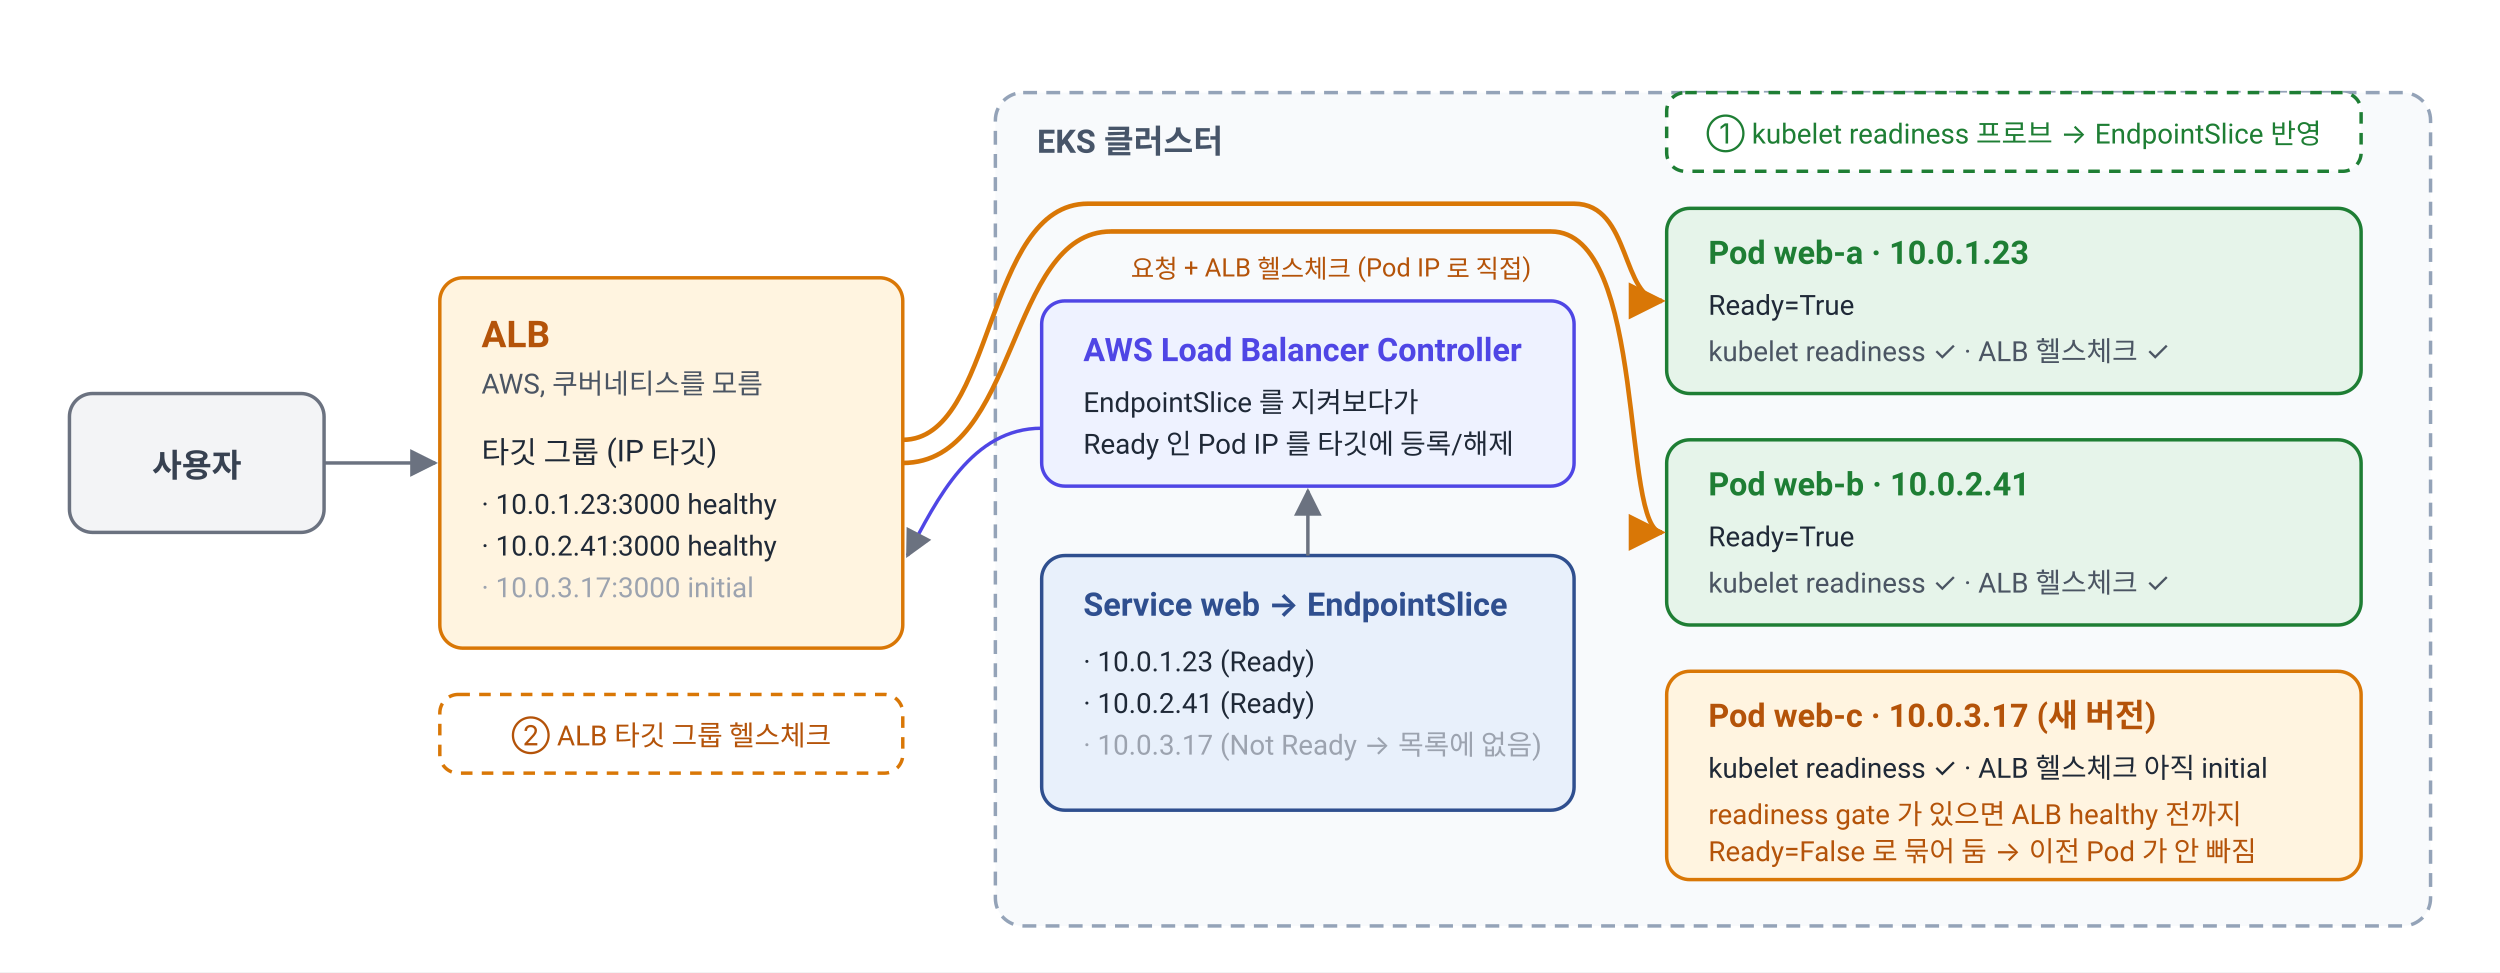
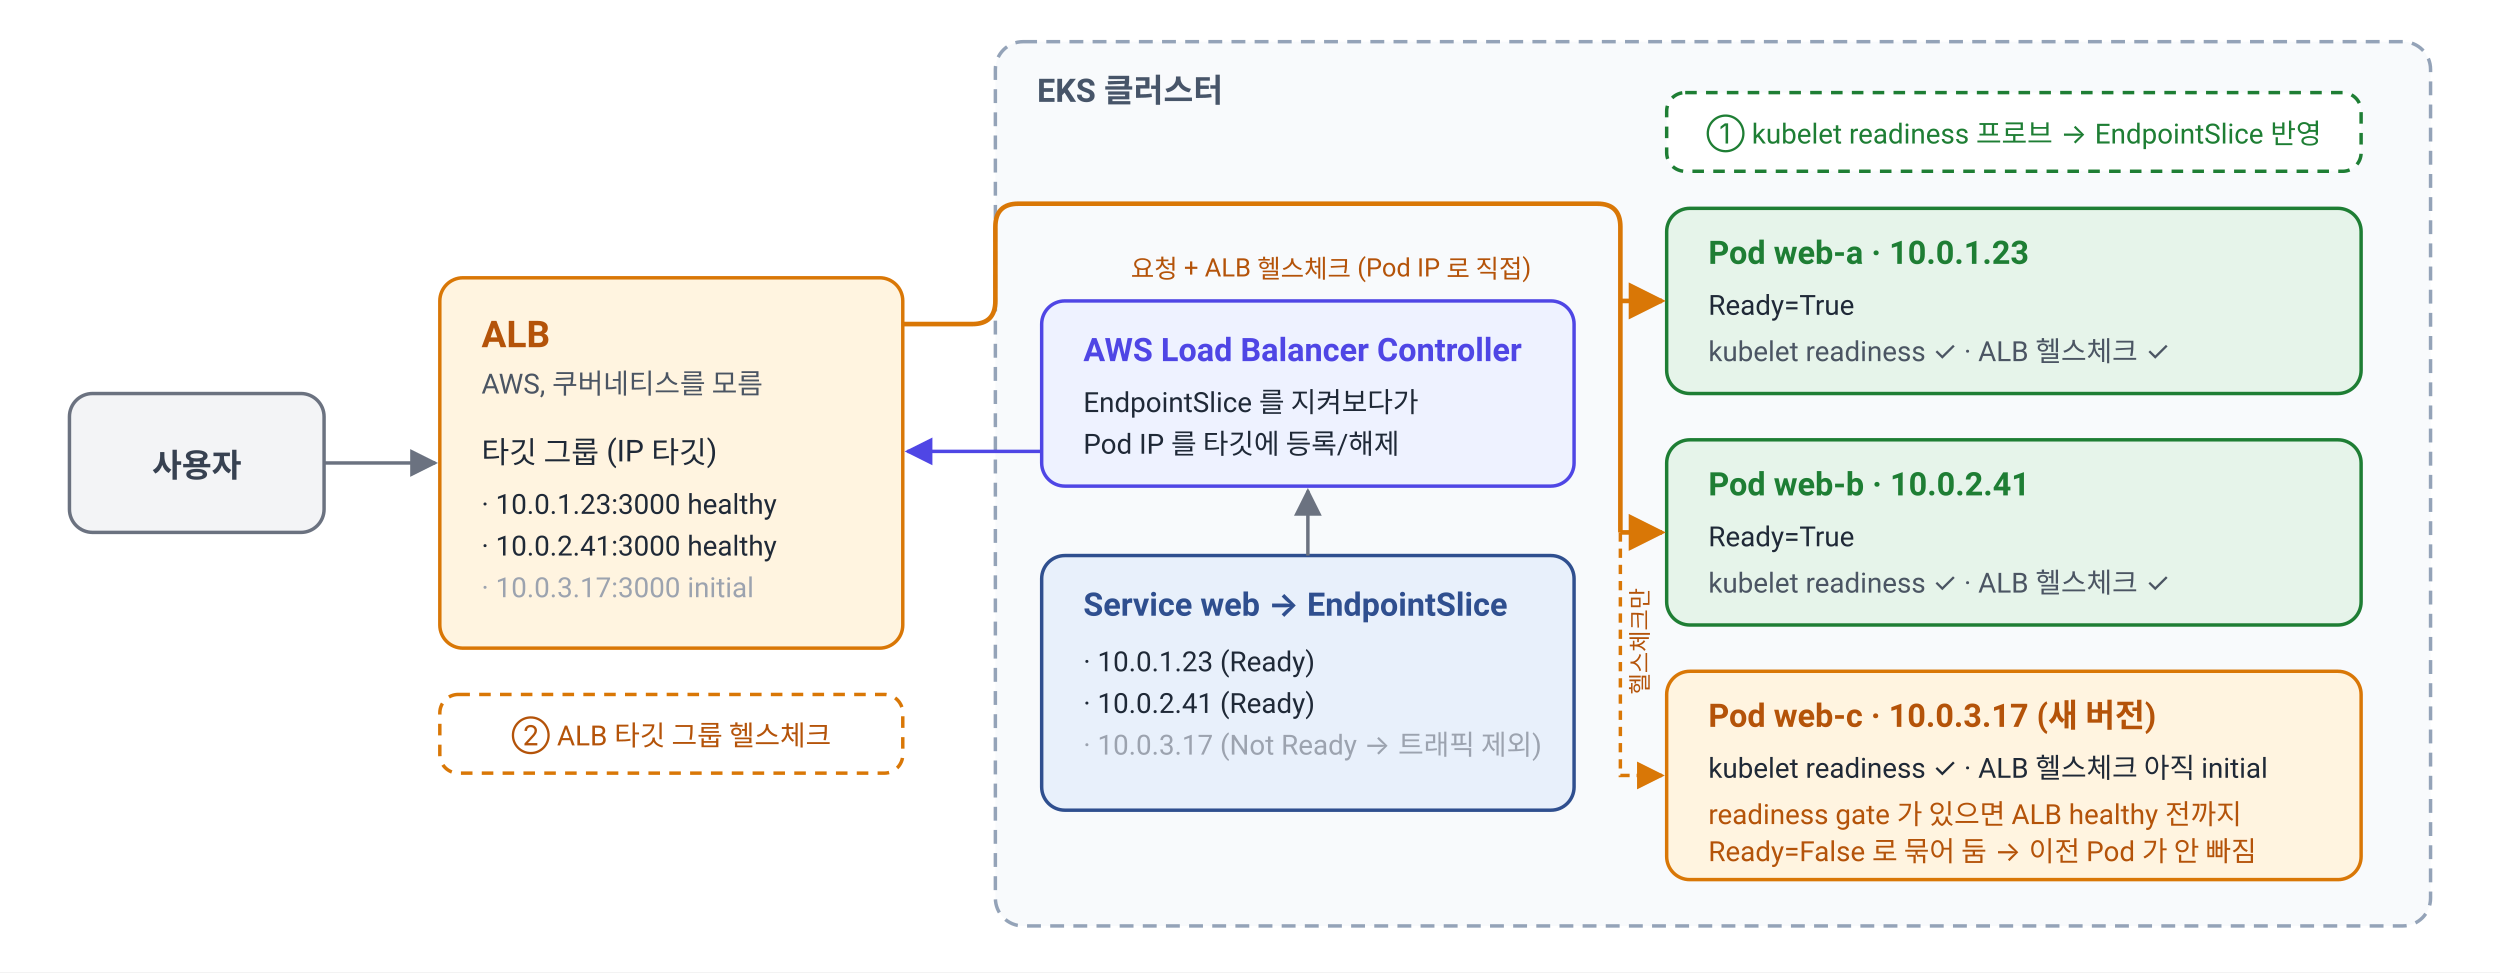
<svg xmlns="http://www.w3.org/2000/svg" width="1080" height="420" viewBox="0 0 1080 420" font-family="-apple-system, BlinkMacSystemFont, 'Apple SD Gothic Neo', 'Noto Sans KR', 'Segoe UI', Roboto, sans-serif" font-size="13">
  <rect width="1080" height="420" fill="#ffffff" />
  <defs>
    <marker id="arrow" viewBox="0 0 10 10" refX="9" refY="5" markerWidth="8" markerHeight="8" orient="auto-start-reverse">
      <path d="M0,0 L10,5 L0,10 z" fill="#6b7280" />
    </marker>
    <marker id="arrow-orange" viewBox="0 0 10 10" refX="9" refY="5" markerWidth="8" markerHeight="8" orient="auto-start-reverse">
      <path d="M0,0 L10,5 L0,10 z" fill="#d97706" />
    </marker>
    <marker id="arrow-green" viewBox="0 0 10 10" refX="9" refY="5" markerWidth="8" markerHeight="8" orient="auto-start-reverse">
      <path d="M0,0 L10,5 L0,10 z" fill="#1e7e34" />
    </marker>
+     <marker id="arrow-indigo" viewBox="0 0 10 10" refX="9" refY="5" markerWidth="8" markerHeight="8" orient="auto-start-reverse">
+       <path d="M0,0 L10,5 L0,10 z" fill="#4f46e5" />
+     </marker>
  </defs>
  <rect x="30" y="170" width="110" height="60" rx="10" fill="#f3f4f6" stroke="#6b7280" stroke-width="1.5" />
  <text x="85" y="206" text-anchor="middle" font-size="14" font-weight="700" fill="#374151">사용자</text>
  <line x1="140" y1="200" x2="188" y2="200" stroke="#6b7280" stroke-width="1.5" marker-end="url(#arrow)" />
  <rect x="190" y="120" width="200" height="160" rx="10" fill="#fff4e0" stroke="#d97706" stroke-width="1.5" />
  <text x="208" y="150" font-size="16" font-weight="700" fill="#b45309">ALB</text>
  <text x="208" y="170" font-size="12" fill="#4b5563">AWS, 쿠버네티스를 모름</text>
  <text x="208" y="200" fill="#1f2937">타깃 그룹 (IP 타깃)</text>
  <text x="208" y="222" font-size="12" fill="#1f2937">· 10.0.1.23:3000 healthy</text>
  <text x="208" y="240" font-size="12" fill="#1f2937">· 10.0.2.41:3000 healthy</text>
  <text x="208" y="258" font-size="12" fill="#9ca3af">· 10.0.3.17:3000 initial</text>
-   <rect x="430" y="40" width="620" height="360" rx="12" fill="#f8fafc" stroke="#94a3b8" stroke-width="1.5" stroke-dasharray="6 4" />
-   <text x="448" y="66" font-size="14" font-weight="700" fill="#475569">EKS 클러스터</text>
+   <rect x="430" y="18" width="620" height="382" rx="12" fill="#f8fafc" stroke="#94a3b8" stroke-width="1.5" stroke-dasharray="6 4" />
+   <text x="448" y="44" font-size="14" font-weight="700" fill="#475569">EKS 클러스터</text>
  <rect x="450" y="130" width="230" height="80" rx="10" fill="#eef2ff" stroke="#4f46e5" stroke-width="1.5" />
  <text x="468" y="156" font-size="14" font-weight="700" fill="#4f46e5">AWS Load Balancer Controller</text>
  <text x="468" y="178" font-size="12" fill="#1f2937">EndpointSlice 를 지켜보다가</text>
-   <text x="468" y="196" font-size="12" fill="#1f2937">Ready 인 Pod IP 를 타깃에 등록/해제</text>
+   <text x="468" y="196" font-size="12" fill="#1f2937">Pod IP 를 타깃에 등록/해제</text>
  <rect x="450" y="240" width="230" height="110" rx="10" fill="#e8f0fb" stroke="#2f4f8f" stroke-width="1.5" />
  <text x="468" y="266" font-size="14" font-weight="700" fill="#2f4f8f">Service web → EndpointSlice</text>
  <text x="468" y="290" font-size="12" fill="#1f2937">· 10.0.1.23 (Ready)</text>
  <text x="468" y="308" font-size="12" fill="#1f2937">· 10.0.2.41 (Ready)</text>
-   <text x="468" y="326" font-size="12" fill="#9ca3af">· 10.0.3.17 (Not Ready → 목록에 없음)</text>
+   <text x="468" y="326" font-size="12" fill="#9ca3af">· 10.0.3.17 (Not Ready → 트래픽 제외)</text>
  <line x1="565" y1="240" x2="565" y2="212" stroke="#6b7280" stroke-width="1.5" marker-end="url(#arrow)" />
-   <path d="M450,185 C420,185 405,215 392,240" fill="none" stroke="#4f46e5" stroke-width="1.5" marker-end="url(#arrow)" />
+   <line x1="450" y1="195" x2="392" y2="195" stroke="#4f46e5" stroke-width="1.5" marker-end="url(#arrow-indigo)" />
  <g>
    <rect x="720" y="90" width="300" height="80" rx="10" fill="#e6f4ea" stroke="#1e7e34" stroke-width="1.5" />
    <text x="738" y="114" font-size="14" font-weight="700" fill="#1e7e34">Pod web-a · 10.0.1.23</text>
    <text x="738" y="136" font-size="12" fill="#1f2937">Ready=True</text>
    <text x="738" y="156" font-size="12" fill="#4b5563">kubelet readiness ✓ · ALB 헬스체크 ✓</text>
  </g>
  <g>
    <rect x="720" y="190" width="300" height="80" rx="10" fill="#e6f4ea" stroke="#1e7e34" stroke-width="1.5" />
    <text x="738" y="214" font-size="14" font-weight="700" fill="#1e7e34">Pod web-b · 10.0.2.41</text>
    <text x="738" y="236" font-size="12" fill="#1f2937">Ready=True</text>
    <text x="738" y="256" font-size="12" fill="#4b5563">kubelet readiness ✓ · ALB 헬스체크 ✓</text>
  </g>
  <g>
    <rect x="720" y="290" width="300" height="90" rx="10" fill="#fff4e0" stroke="#d97706" stroke-width="1.5" />
    <text x="738" y="314" font-size="14" font-weight="700" fill="#b45309">Pod web-c · 10.0.3.17 (새 버전)</text>
    <text x="738" y="336" font-size="12" fill="#1f2937">kubelet readiness ✓ · ALB 헬스체크 아직 initial</text>
    <text x="738" y="356" font-size="12" fill="#b45309">readiness gate 가 있으면 ALB healthy 전까지</text>
    <text x="738" y="372" font-size="12" fill="#b45309">Ready=False 로 묶어 둠 → 이전 Pod 가 안 빠짐</text>
  </g>
-   <path d="M390,190 C430,190 425,88 470,88 L680,88 C705,88 700,130 718,130" fill="none" stroke="#d97706" stroke-width="2" marker-end="url(#arrow-orange)" />
-   <path d="M390,200 C440,200 435,100 480,100 L670,100 C712,100 700,230 718,230" fill="none" stroke="#d97706" stroke-width="2" marker-end="url(#arrow-orange)" />
+   <path d="M390,140 L420,140 Q430,140 430,130 L430,98 Q430,88 440,88 L690,88 Q700,88 700,98 L700,230" fill="none" stroke="#d97706" stroke-width="2" />
+   <line x1="700" y1="130" x2="718" y2="130" stroke="#d97706" stroke-width="2" marker-end="url(#arrow-orange)" />
+   <line x1="700" y1="230" x2="718" y2="230" stroke="#d97706" stroke-width="2" marker-end="url(#arrow-orange)" />
+   <path d="M700,230 L700,335 L718,335" fill="none" stroke="#d97706" stroke-width="1.5" stroke-dasharray="4 3" marker-end="url(#arrow-orange)" />
+   <text x="712" y="300" font-size="10" fill="#b45309" transform="rotate(-90 712 300)">헬스체크만</text>
  <text x="575" y="120" text-anchor="middle" font-size="11" fill="#b45309">요청 + ALB 헬스체크 (Pod IP 로 직접)</text>
  <rect x="720" y="40" width="300" height="34" rx="8" fill="#ffffff" stroke="#1e7e34" stroke-width="1.5" stroke-dasharray="5 4" />
  <text x="870" y="62" text-anchor="middle" font-size="12" fill="#1e7e34">① kubelet readiness 프로브 → EndpointSlice 반영</text>
  <rect x="190" y="300" width="200" height="34" rx="8" fill="#ffffff" stroke="#d97706" stroke-width="1.5" stroke-dasharray="5 4" />
  <text x="290" y="322" text-anchor="middle" font-size="12" fill="#b45309">② ALB 타깃 그룹 헬스체크</text>
</svg>
